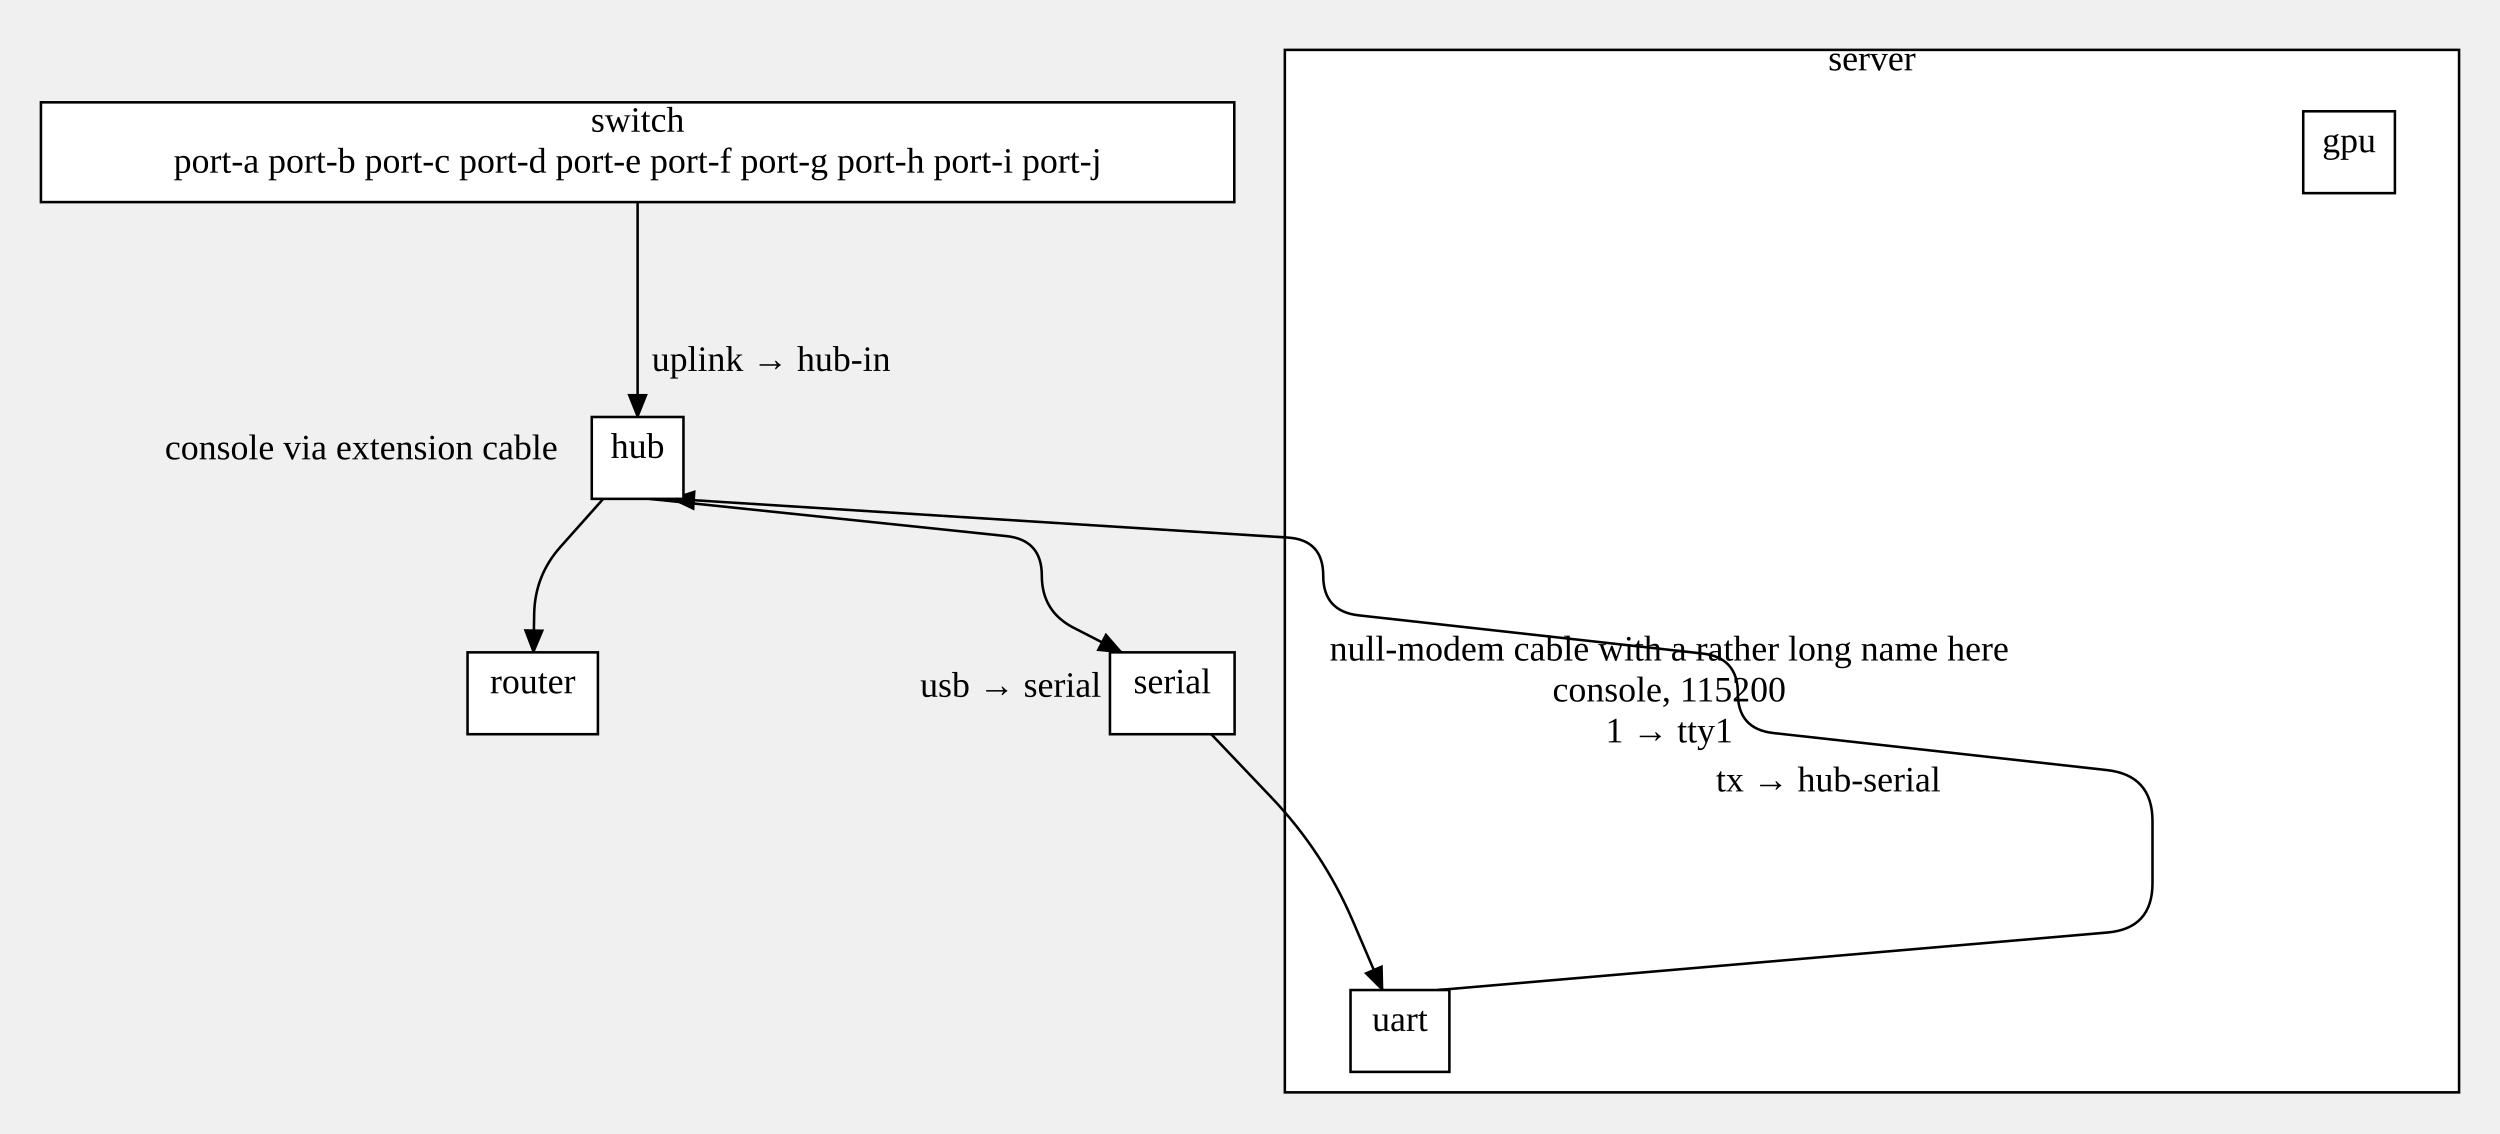
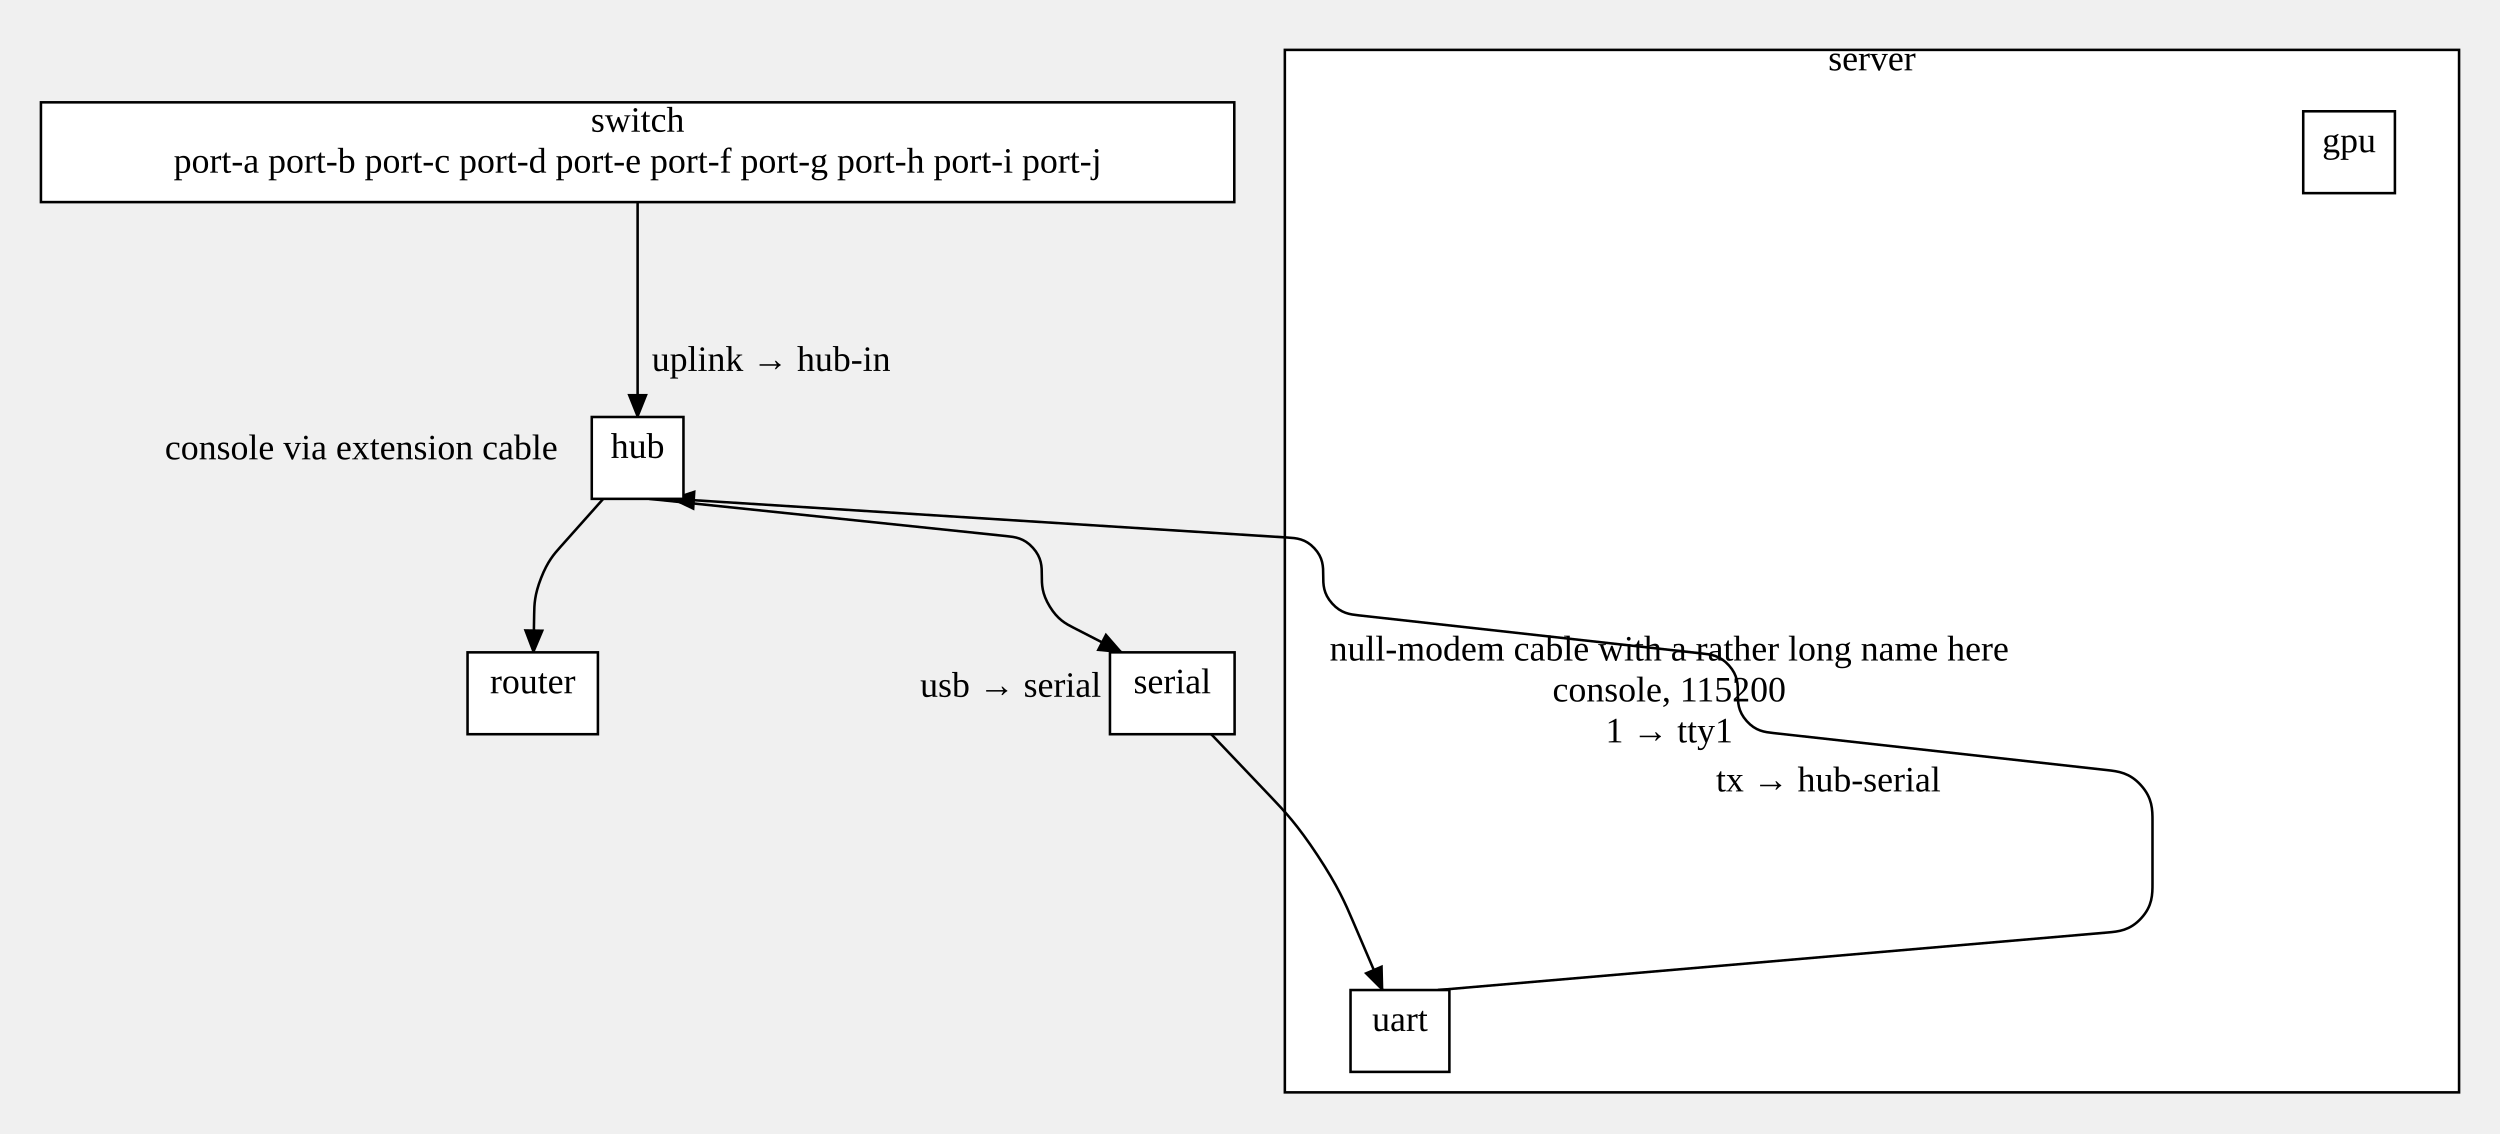
<svg xmlns="http://www.w3.org/2000/svg" width="977.24" height="443">
  <style type="text/css">
		.edge { fill: none; }
	</style>
  <defs>
    <marker id="normal" markerWidth="10" markerHeight="8" refX="9" refY="4" orient="auto-start-reverse" markerUnits="userSpaceOnUse">
      <path d="M0,0 L0,8 L10,4 z" fill="context-stroke" />
    </marker>
    <marker id="vee" markerWidth="10" markerHeight="8" refX="9" refY="4" orient="auto-start-reverse" markerUnits="userSpaceOnUse">
      <path d="M0,0 L10,4 L0,8 L3,4 z" fill="context-stroke" />
    </marker>
    <marker id="dot" markerWidth="8" markerHeight="8" refX="7" refY="4" orient="auto-start-reverse" markerUnits="userSpaceOnUse">
      <circle cx="4" cy="4" r="3.5" fill="context-stroke" />
    </marker>
    <marker id="odot" markerWidth="8" markerHeight="8" refX="7" refY="4" orient="auto-start-reverse" markerUnits="userSpaceOnUse">
      <circle cx="4" cy="4" r="3" fill="white" stroke="context-stroke" />
    </marker>
  </defs>
  <g>
    <rect class="cluster" x="502.24" y="19.5" width="459" height="407.5" fill="#FFFFFF" stroke="#000000" />
    <text text-anchor="middle" alignment-baseline="middle" x="731.74" y="27.5" font-size="14" fill="#000000">server</text>
-     <path class="edge" marker-end="url(#normal)" stroke="#000000" stroke-width="1" d="M249.24,79 L249.24,118 Q249.24,133 249.24,148 L249.24,163 " />
+     <path class="edge" marker-end="url(#normal)" stroke="#000000" stroke-width="1" d="M249.24,79 L249.24,133 L249.24,163 " />
    <text text-anchor="middle" alignment-baseline="middle" x="301.44" y="145" font-size="14" fill="#000000">uplink → hub-in</text>
-     <path class="edge" marker-end="url(#normal)" stroke="#000000" stroke-width="1" d="M253.72,195 L393.315,209.549 Q407.24,211 407.24,225 L407.24,225 Q407.24,239 419.692,245.398 L438.38,255 " />
+     <path class="edge" marker-end="url(#normal)" stroke="#000000" stroke-width="1" d="M253.72,195 L393.315,209.549 C396.797,209.912 400.278,210.274 403.759,214.137 C407.24,218 407.24,221.5 407.24,225 L407.24,225 C407.24,228.5 407.24,232 410.353,237.1 C413.466,242.199 416.579,243.799 419.692,245.398 L438.38,255 " />
    <text text-anchor="middle" alignment-baseline="middle" x="395.059" y="272.378" font-size="14" fill="#000000">usb → serial</text>
-     <path class="edge" marker-end="url(#normal)" stroke="#000000" stroke-width="1" d="M235.8,195 L219.058,213.797 Q209.08,225 208.806,240 L208.532,255 " />
+     <path class="edge" marker-end="url(#normal)" stroke="#000000" stroke-width="1" d="M235.8,195 L219.058,213.797 C216.564,216.598 214.069,219.398 211.506,225.949 C208.943,232.5 208.875,236.25 208.806,240 L208.532,255 " />
    <text text-anchor="middle" alignment-baseline="middle" x="141.223" y="179.554" font-size="14" fill="#000000">console via extension cable</text>
-     <path class="edge" marker-end="url(#normal)" stroke="#000000" stroke-width="1" d="M562.06,387 L823.718,364.519 Q841.4,363 841.4,345.253 L841.4,320.993 Q841.4,303 823.517,301.014 L693.234,286.545 Q679.32,285 679.32,271 L679.32,271 Q679.32,257 665.406,255.455 L531.154,240.545 Q517.24,239 517.24,225 L517.24,225 Q517.24,211 503.268,210.122 L262.68,195 " />
+     <path class="edge" marker-end="url(#normal)" stroke="#000000" stroke-width="1" d="M562.06,387 L823.718,364.519 C828.139,364.139 832.559,363.76 836.98,358.943 C841.4,354.126 841.4,349.69 841.4,345.253 L841.4,320.993 C841.4,316.494 841.4,311.996 836.929,307.002 C832.459,302.007 827.988,301.511 823.517,301.014 L693.234,286.545 C689.756,286.159 686.277,285.773 682.799,281.886 C679.32,278 679.32,274.5 679.32,271 L679.32,271 C679.32,267.5 679.32,264 675.841,260.114 C672.363,256.227 668.884,255.841 665.406,255.455 L531.154,240.545 C527.676,240.159 524.197,239.773 520.719,235.886 C517.24,232 517.24,228.5 517.24,225 L517.24,225 C517.24,221.5 517.24,218 513.747,214.28 C510.254,210.561 506.761,210.341 503.268,210.122 L262.68,195 " />
    <text text-anchor="middle" alignment-baseline="middle" x="714.699" y="309.367" font-size="14" fill="#000000">tx → hub-serial</text>
-     <path class="edge" marker-end="url(#normal)" stroke="#000000" stroke-width="1" d="M473.466,287 L496.99,311.72 Q517.24,333 528.811,360 L540.383,387 " />
+     <path class="edge" marker-end="url(#normal)" stroke="#000000" stroke-width="1" d="M473.466,287 L496.99,311.72 C502.052,317.04 507.115,322.36 515.07,334.43 C523.026,346.5 525.919,353.25 528.811,360 L540.383,387 " />
    <text text-anchor="middle" alignment-baseline="middle" x="652.494" y="258.203" font-size="14" fill="#000000">null-modem cable with a rather long name here</text>
    <text text-anchor="middle" alignment-baseline="middle" x="652.494" y="274.203" font-size="14" fill="#000000">console, 115200</text>
    <text text-anchor="middle" alignment-baseline="middle" x="652.494" y="290.203" font-size="14" fill="#000000">1 → tty1</text>
    <rect x="16" y="40" width="466.48" height="39" class="node" fill="#FFFFFF" stroke="#000000" stroke-width="1" />
    <text text-anchor="middle" alignment-baseline="middle" x="249.24" y="51.5" font-size="14" fill="#000000">switch</text>
    <text text-anchor="middle" alignment-baseline="middle" x="249.24" y="67.5" font-size="14" fill="#000000">port-a  port-b  port-c  port-d  port-e  port-f  port-g  port-h  port-i  port-j</text>
    <rect x="231.32" y="163" width="35.84" height="32" class="node" fill="#FFFFFF" stroke="#000000" stroke-width="1" />
    <text text-anchor="middle" alignment-baseline="middle" x="249.24" y="179" font-size="14" fill="#000000">hub</text>
    <rect x="433.88" y="255" width="48.72" height="32" class="node" fill="#FFFFFF" stroke="#000000" stroke-width="1" />
    <text text-anchor="middle" alignment-baseline="middle" x="458.24" y="271" font-size="14" fill="#000000">serial</text>
    <rect x="182.76" y="255" width="50.96" height="32" class="node" fill="#FFFFFF" stroke="#000000" stroke-width="1" />
    <text text-anchor="middle" alignment-baseline="middle" x="208.24" y="271" font-size="14" fill="#000000">router</text>
    <rect x="527.92" y="387" width="38.64" height="32" class="node" fill="#FFFFFF" stroke="#000000" stroke-width="1" />
    <text text-anchor="middle" alignment-baseline="middle" x="547.24" y="403" font-size="14" fill="#000000">uart</text>
    <rect x="900.32" y="43.5" width="35.84" height="32" class="node" fill="#FFFFFF" stroke="#000000" stroke-width="1" />
    <text text-anchor="middle" alignment-baseline="middle" x="918.24" y="59.5" font-size="14" fill="#000000">gpu</text>
  </g>
</svg>
